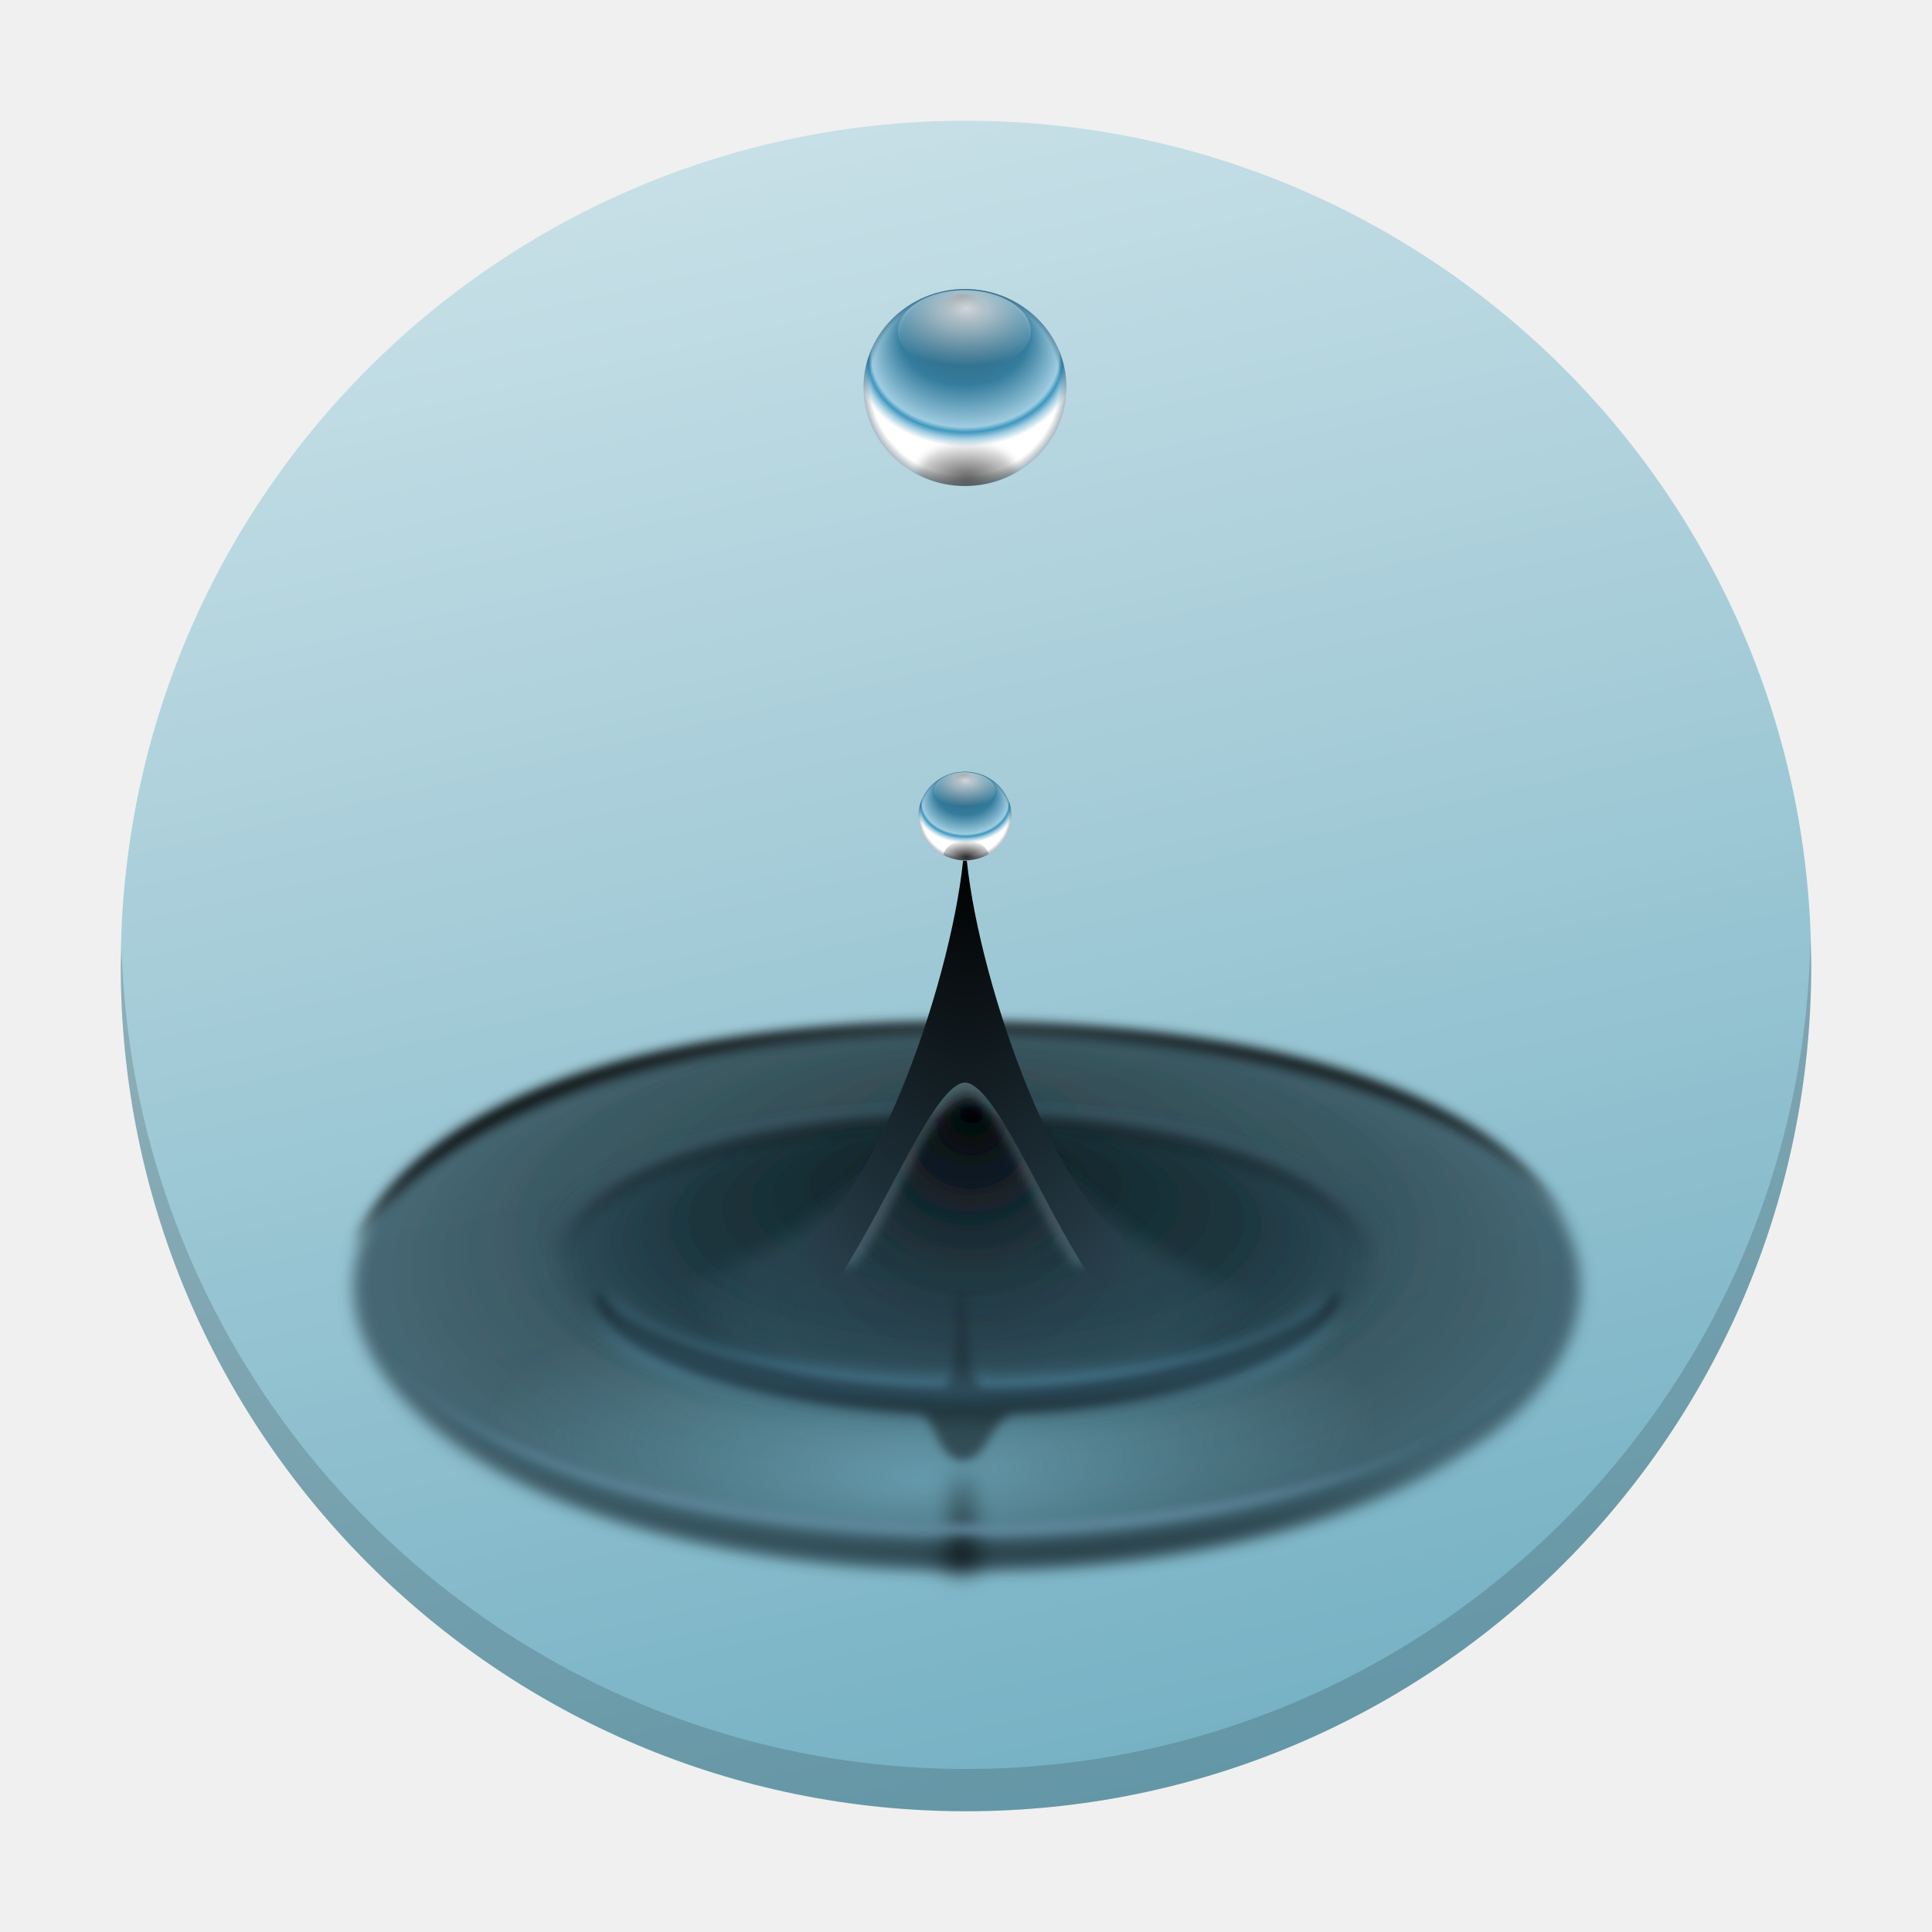
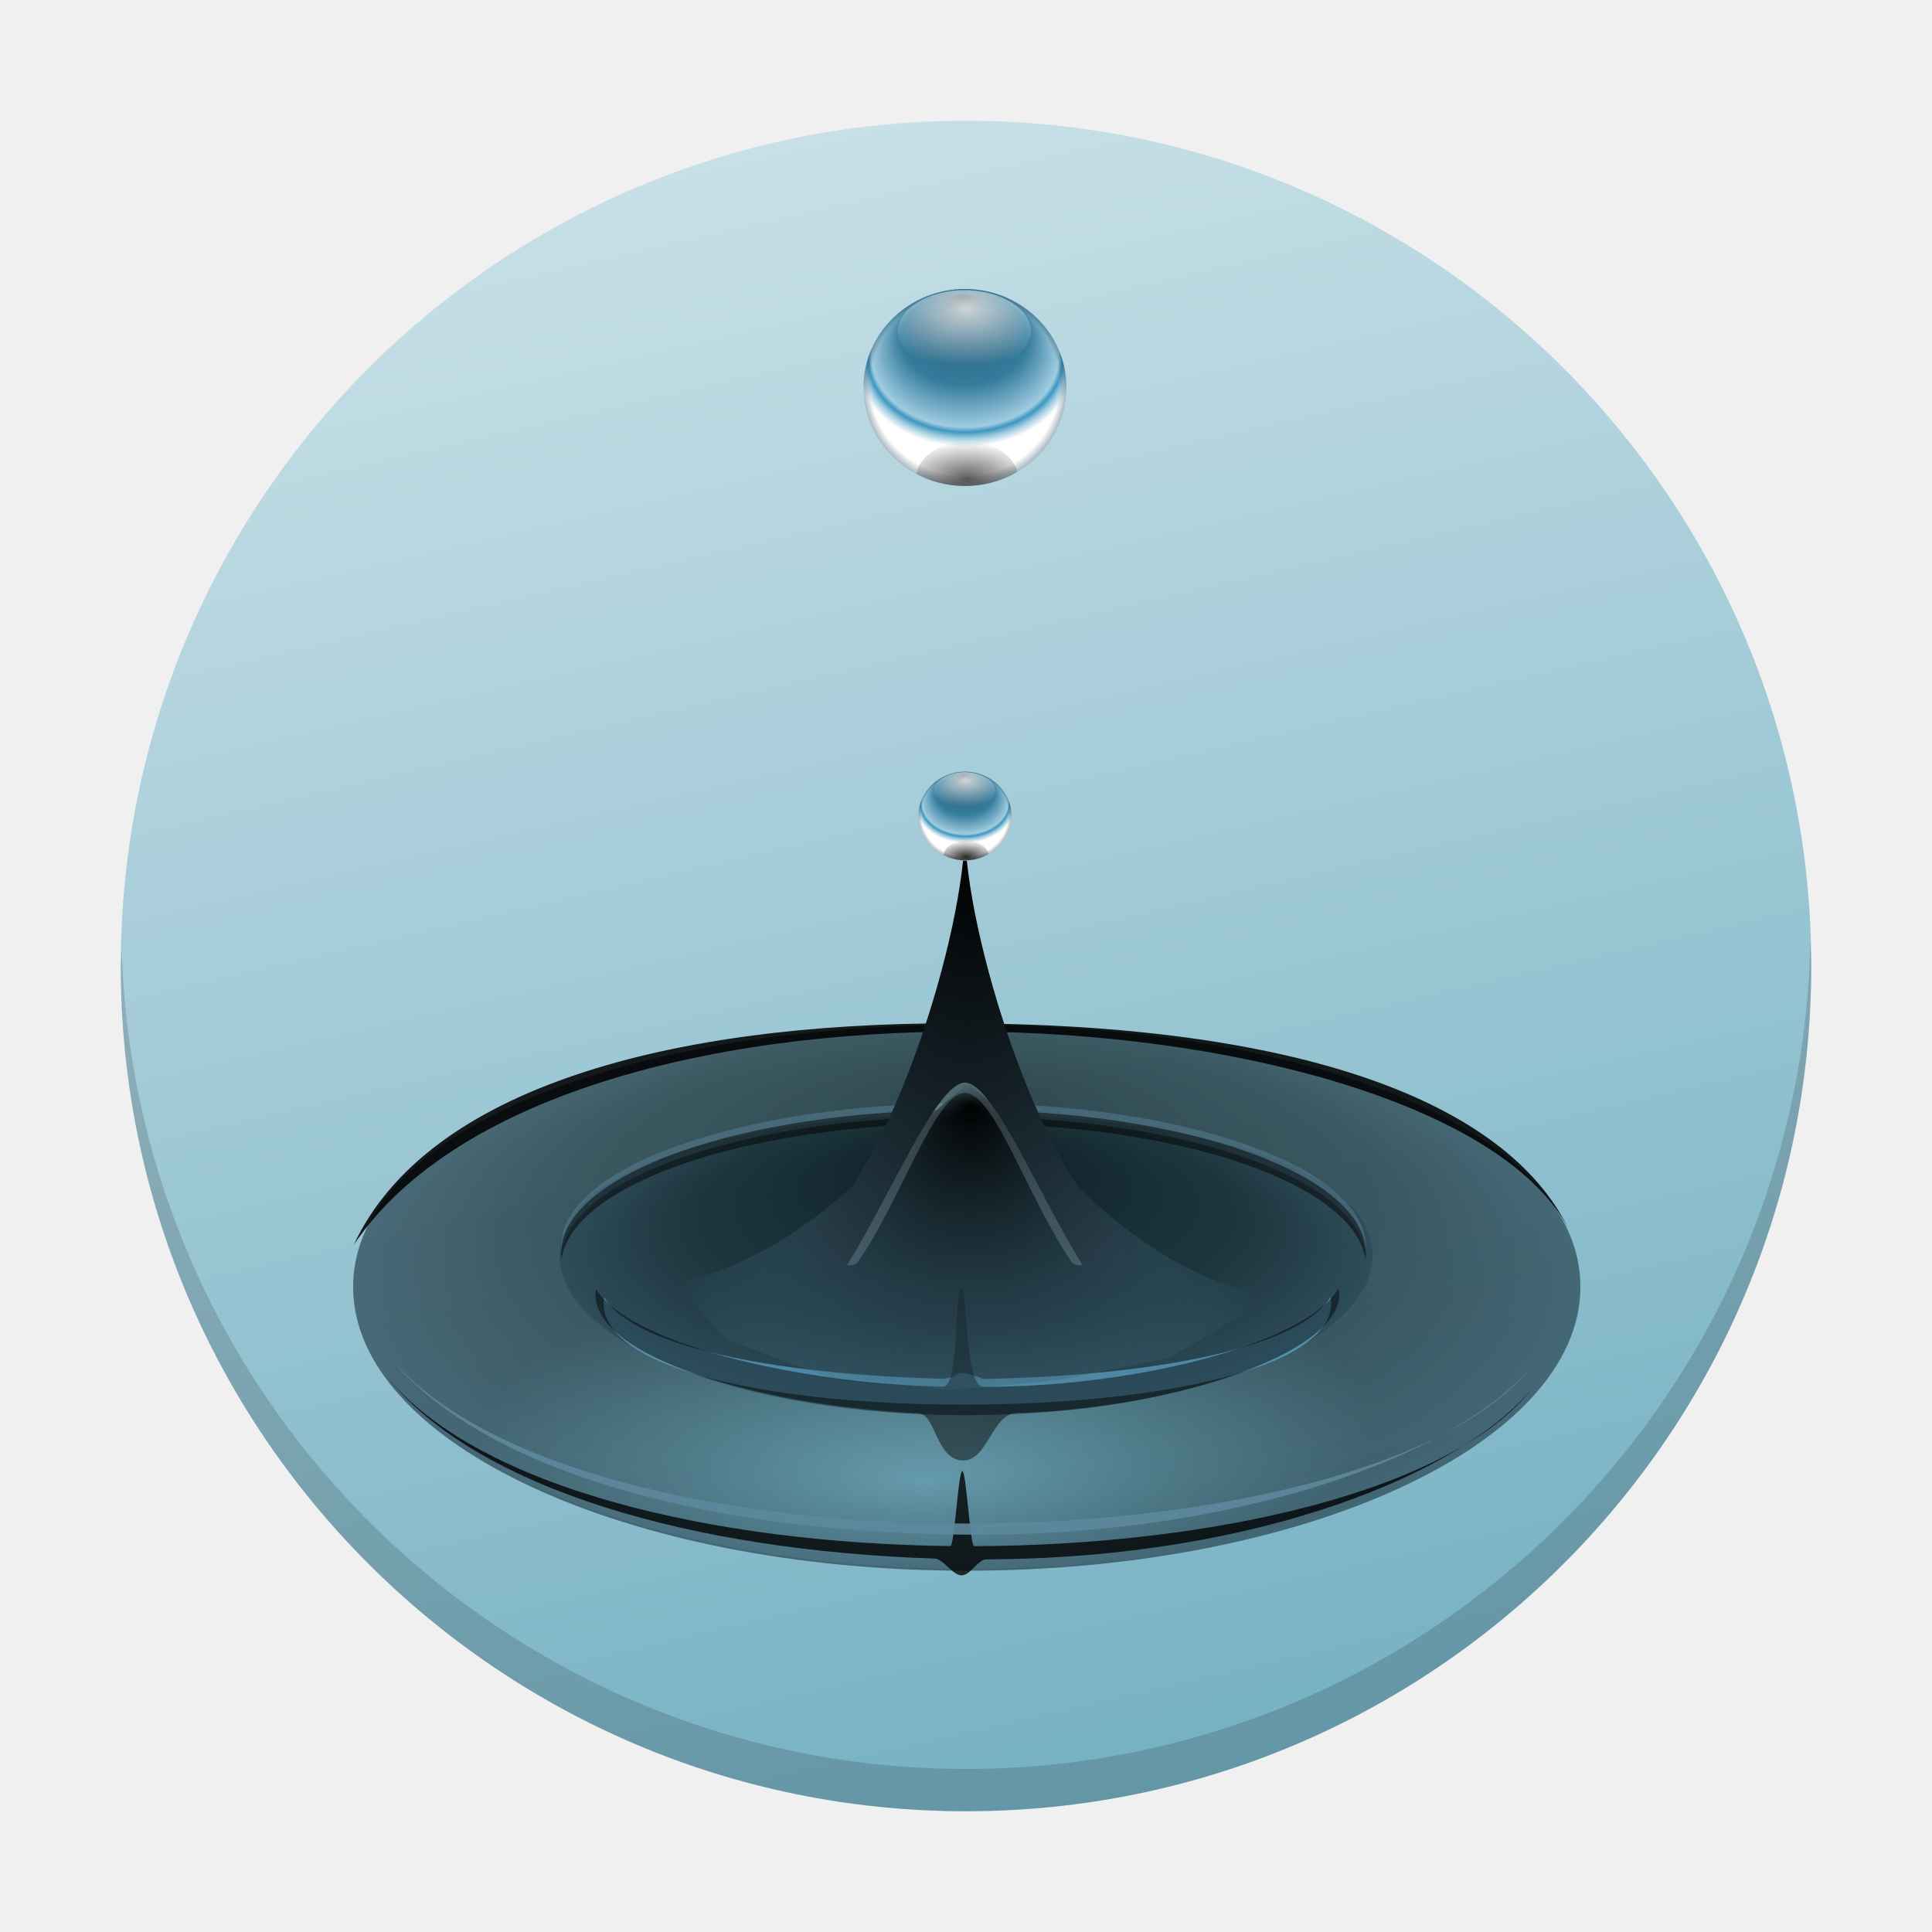
<svg xmlns="http://www.w3.org/2000/svg" xmlns:xlink="http://www.w3.org/1999/xlink" version="1.1" id="svg2" height="48" width="48">
  <defs id="defs4">
    <linearGradient id="linearGradient5686">
      <stop style="stop-color:#72afc2;stop-opacity:1;" offset="0" id="stop5682" />
      <stop style="stop-color:#c8e0e7;stop-opacity:1;" offset="1" id="stop5684" />
    </linearGradient>
    <linearGradient id="linearGradient4771">
      <stop style="stop-color:#000000;stop-opacity:1;" offset="0" id="stop4773" />
      <stop style="stop-color:#000000;stop-opacity:0;" offset="1" id="stop4775" />
    </linearGradient>
    <linearGradient id="linearGradient4761">
      <stop style="stop-color:#72afc2;stop-opacity:1;" offset="0" id="stop4763" />
      <stop style="stop-color:#72afc2;stop-opacity:0;" offset="1" id="stop4765" />
    </linearGradient>
    <linearGradient id="linearGradient4751">
      <stop id="stop4753" offset="0" style="stop-color:#0d2024;stop-opacity:1;" />
      <stop style="stop-color:#1d363e;stop-opacity:1;" offset="0.695" id="stop4755" />
      <stop id="stop4757" offset="1" style="stop-color:#2e4c59;stop-opacity:1;" />
    </linearGradient>
    <linearGradient id="linearGradient4573">
      <stop style="stop-color:#0d2024;stop-opacity:1;" offset="0" id="stop4575" />
      <stop id="stop4749" offset="0.68" style="stop-color:#1d363e;stop-opacity:1;" />
      <stop style="stop-color:#2e4c59;stop-opacity:1;" offset="1" id="stop4577" />
    </linearGradient>
    <linearGradient id="linearGradient4563">
      <stop style="stop-color:#000000;stop-opacity:1;" offset="0" id="stop4565" />
      <stop style="stop-color:#2f4a58;stop-opacity:1;" offset="1" id="stop4567" />
    </linearGradient>
    <linearGradient id="linearGradient4533">
      <stop style="stop-color:#000000;stop-opacity:1;" offset="0" id="stop4535" />
      <stop style="stop-color:#5b91ac;stop-opacity:0;" offset="1" id="stop4537" />
    </linearGradient>
    <linearGradient id="linearGradient4433">
      <stop style="stop-color:#ffffff;stop-opacity:1;" offset="0" id="stop4435" />
      <stop style="stop-color:#ffffff;stop-opacity:0;" offset="1" id="stop4437" />
    </linearGradient>
    <linearGradient id="linearGradient4411">
      <stop style="stop-color:#13191b;stop-opacity:0;" offset="0" id="stop4413" />
      <stop id="stop4419" offset="0.931" style="stop-color:#13191b;stop-opacity:0" />
      <stop style="stop-color:#00385c;stop-opacity:1;" offset="1" id="stop4415" />
    </linearGradient>
    <linearGradient id="linearGradient4401">
      <stop style="stop-color:#1c2e37;stop-opacity:1;" offset="0" id="stop4403" />
      <stop id="stop4423" offset="0.236" style="stop-color:#2d627b;stop-opacity:1;" />
      <stop style="stop-color:#357c9d;stop-opacity:1;" offset="0.593" id="stop4427" />
      <stop id="stop4429" offset="0.871" style="stop-color:#9fcce0;stop-opacity:1" />
      <stop id="stop4421" offset="0.905" style="stop-color:#3e97bf;stop-opacity:1" />
      <stop style="stop-color:#9ecbdf;stop-opacity:1;" offset="0.945" id="stop4425" />
      <stop style="stop-color:#ffffff;stop-opacity:1;" offset="1" id="stop4405" />
    </linearGradient>
    <linearGradient id="linearGradient4167">
      <stop id="stop4169" offset="0" style="stop-color:#5f5f5f;stop-opacity:1" />
      <stop style="stop-color:#7b7b7b;stop-opacity:1;" offset="0.002" id="stop4171" />
      <stop style="stop-color:#b8b8b8;stop-opacity:1;" offset="0.016" id="stop4173" />
      <stop id="stop4175" offset="0.069" style="stop-color:#7b7b7b;stop-opacity:1;" />
      <stop id="stop4177" offset="1" style="stop-color:#7b7b7b;stop-opacity:1;" />
    </linearGradient>
    <linearGradient id="linearGradient4434">
      <stop style="stop-color:#23343f;stop-opacity:1;" offset="0" id="stop4436" />
      <stop style="stop-color:#0d2024;stop-opacity:1;" offset="1" id="stop4438" />
    </linearGradient>
    <linearGradient id="linearGradient3863">
      <stop style="stop-color:#5f5f5f;stop-opacity:1" offset="0" id="stop3865" />
      <stop id="stop4068" offset="0.008" style="stop-color:#7b7b7b;stop-opacity:1;" />
      <stop id="stop4066" offset="0.016" style="stop-color:#bcbcbc;stop-opacity:1;" />
      <stop style="stop-color:#7b7b7b;stop-opacity:1;" offset="0.116" id="stop4070" />
      <stop style="stop-color:#7b7b7b;stop-opacity:1;" offset="1" id="stop3867" />
    </linearGradient>
    <clipPath clipPathUnits="userSpaceOnUse" id="clipPath4233">
      <path id="path4235" d="m 43.188,935.362 c -3.228,0 -6.158,0.959 -6.562,2.156 L 7.031,1025.206 c -0.015,0.043 -0.026,0.082 -0.031,0.125 -0.001,0.01 7.718e-4,0.021 0,0.031 v 0.063 l 0.031,13.531 c -0.404,1.327 2.763,2.406 7.094,2.406 h 226.75 c 4.33,0 7.492,-1.079 7.094,-2.406 L 248,1025.425 c 6.6e-4,-0.02 0.001,-0.042 0,-0.063 -0.004,-0.053 -0.013,-0.102 -0.031,-0.156 l -29.188,-87.687 c -0.399,-1.197 -3.334,-2.156 -6.562,-2.156 H 43.187 Z" style="fill:url(#linearGradient4237);fill-opacity:1" />
    </clipPath>
    <linearGradient xlink:href="#linearGradient3863" id="linearGradient4237" gradientUnits="userSpaceOnUse" spreadMethod="reflect" x1="7" y1="986.362" x2="135" y2="986.362" />
-     <filter id="filter6136" x="-0" y="-0" width="1" height="1.001">
+     <filter id="filter6136" x="-0.1" y="-0.011" width="1.2" height="1.021">
      <feGaussianBlur id="feGaussianBlur6138" stdDeviation="0.15" />
    </filter>
    <linearGradient id="linearGradient6140">
      <stop id="stop6142" offset="0" style="stop-color:#ffffff;stop-opacity:1;" />
      <stop id="stop6144" offset="1" style="stop-color:#ffffff;stop-opacity:0;" />
    </linearGradient>
    <clipPath clipPathUnits="userSpaceOnUse" id="clipPath4998">
      <path id="path5000" d="m 362.869,919.99 -26.457,78.126 c -0.199,0.567 1.276,1.281 3.09,1.244 h 208.389 c 2.009,0.041 3.388,-0.677 3.19,-1.244 l -24.426,-78.126 c -0.131,-0.368 -0.512,-0.631 -0.902,-0.622 H 364.766 c -0.885,0 -1.768,0.345 -1.896,0.622 z" style="fill:url(#radialGradient5002);fill-opacity:1;stroke:none" />
    </clipPath>
    <radialGradient xlink:href="#linearGradient4434" id="radialGradient5002" gradientUnits="userSpaceOnUse" gradientTransform="matrix(1.26004,-0.3446581,0.1434186,0.5243261,136.6,491.0491)" cx="132.473" cy="998.66" fx="132.473" fy="998.66" r="107.353" />
    <linearGradient xlink:href="#linearGradient6140" id="linearGradient4642" gradientUnits="userSpaceOnUse" x1="2227.072" y1="-1248.16" x2="2231.779" y2="-1248.969" />
    <clipPath clipPathUnits="userSpaceOnUse" id="clipPath4785">
      <circle style="opacity:0.354;fill:url(#radialGradient4790);fill-opacity:1;fill-rule:evenodd;stroke:none" id="path4788" transform="matrix(0.5508793,0,0,0.7444746,348.8366,72.65101)" cx="-397.875" cy="-33.375" r="8.125" />
    </clipPath>
    <radialGradient xlink:href="#linearGradient4411" id="radialGradient4790" gradientUnits="userSpaceOnUse" cx="-397.875" cy="-33.375" fx="-398.084" fy="-37.762" r="8.125" />
    <clipPath clipPathUnits="userSpaceOnUse" id="clipPath4785-5">
      <circle style="opacity:0.354;fill:url(#radialGradient4790);fill-opacity:1;fill-rule:evenodd;stroke:none" id="path4788-5" transform="matrix(0.5508793,0,0,0.7444746,348.8366,72.65101)" cx="-397.875" cy="-33.375" r="8.125" />
    </clipPath>
    <clipPath clipPathUnits="userSpaceOnUse" id="clipPath866">
      <circle style="opacity:0.354;fill:url(#radialGradient4790);fill-opacity:1;fill-rule:evenodd;stroke:none" id="circle864" transform="matrix(0.5508793,0,0,0.7444746,348.8366,72.65101)" cx="-397.875" cy="-33.375" r="8.125" />
    </clipPath>
    <linearGradient gradientUnits="userSpaceOnUse" y2="525.911" x2="395.707" y1="546.927" x1="400.556" id="linearGradient4288-9" xlink:href="#linearGradient5686" gradientTransform="matrix(1.940556,0,0,1.941822,-359.2523,-518.3822)" />
    <linearGradient id="linearGradient4197">
      <stop style="stop-color:#c6cdd1;stop-opacity:1" offset="0" id="stop2" />
      <stop style="stop-color:#e0e5e7;stop-opacity:1" offset="1" id="stop4" />
    </linearGradient>
    <linearGradient xlink:href="#linearGradient4771" id="linearGradient4190" x1="23.547" y1="16.764" x2="37.308" y2="30.525" gradientUnits="userSpaceOnUse" />
    <linearGradient xlink:href="#linearGradient4167-3" id="linearGradient4173" x1="414.727" y1="539.763" x2="399.489" y2="508.239" gradientUnits="userSpaceOnUse" />
    <linearGradient id="linearGradient4167-3">
      <stop style="stop-color:#d01c2d;stop-opacity:1" offset="0" id="stop12" />
      <stop style="stop-color:#e05e4c;stop-opacity:1" offset="1" id="stop14" />
    </linearGradient>
    <radialGradient xlink:href="#linearGradient4751" id="radialGradient4709-3-1" gradientUnits="userSpaceOnUse" gradientTransform="matrix(1,0,0,0.5,0,76.91154)" cx="129.754" cy="153.823" fx="129.754" fy="133.434" r="28.991" />
-     <filter id="filter4737-3-0" x="-0.014" y="-0.03" width="1.029" height="1.06">
-       <feGaussianBlur stdDeviation="0.35" id="feGaussianBlur4739-5-6" />
-     </filter>
    <radialGradient xlink:href="#linearGradient4761" id="radialGradient4767-6-8" cx="127.389" cy="179.203" fx="127.041" fy="190.191" r="31.15" gradientTransform="matrix(0.6807678,-0.01091386,0.00384216,0.2557717,40.5919,116.5725)" gradientUnits="userSpaceOnUse" />
-     <filter id="filter4725-1-6" x="-0.011" y="-0.063" width="1.023" height="1.126">
-       <feGaussianBlur stdDeviation="0.244" id="feGaussianBlur4727-2-6" />
-     </filter>
-     <filter id="filter4626-7-4" x="-0.027" width="1.054" y="-0.13" height="1.26">
-       <feGaussianBlur stdDeviation="0.613" id="feGaussianBlur4628-0-9" />
-     </filter>
-     <filter id="filter4640-9-5" x="-0.012" y="-0.061" width="1.023" height="1.122">
-       <feGaussianBlur stdDeviation="0.263" id="feGaussianBlur4642-3-0" />
-     </filter>
    <radialGradient xlink:href="#linearGradient4573" id="radialGradient4711-6-4" gradientUnits="userSpaceOnUse" gradientTransform="matrix(1,0,0,0.5,0,76.91154)" cx="129.754" cy="153.823" fx="129.754" fy="133.434" r="28.991" />
-     <filter id="filter4593-6-7" x="-0.038" y="-0.082" width="1.077" height="1.163">
-       <feGaussianBlur stdDeviation="0.926" id="feGaussianBlur4595-1-2" />
-     </filter>
-     <filter id="filter4679-8-7" x="-0.021" y="-0.086" width="1.041" height="1.172">
-       <feGaussianBlur stdDeviation="0.495" id="feGaussianBlur4681-7-2" />
-     </filter>
-     <filter id="filter4689-9-2" x="-0.036" width="1.073" y="-0.207" height="1.413">
-       <feGaussianBlur stdDeviation="0.818" id="feGaussianBlur4691-2-6" />
-     </filter>
-     <filter id="filter4693-0-1" x="-0.018" y="-0.064" width="1.036" height="1.129">
-       <feGaussianBlur stdDeviation="0.409" id="feGaussianBlur4695-2-0" />
-     </filter>
-     <filter id="filter4541-3-6" x="-0.028" width="1.056" y="-0.118" height="1.236">
-       <feGaussianBlur stdDeviation="0.678" id="feGaussianBlur4543-7-1" />
-     </filter>
    <radialGradient xlink:href="#linearGradient4533" id="radialGradient4707-5-5" gradientUnits="userSpaceOnUse" gradientTransform="matrix(1,2.5362044e-7,-2.5187962e-7,0.9931361,3.9842886e-5,-1.240529)" cx="128.605" cy="158.182" fx="128.959" fy="137.422" r="25.755" />
-     <filter id="filter4525-2-9" x="-0.043" y="-0.071" width="1.087" height="1.141">
-       <feGaussianBlur stdDeviation="0.972" id="feGaussianBlur4527-8-0" />
-     </filter>
-     <filter id="filter4555-9-9" x="-0.035" y="-0.044" width="1.07" height="1.088">
-       <feGaussianBlur stdDeviation="0.554" id="feGaussianBlur4557-7-1" />
-     </filter>
    <radialGradient xlink:href="#linearGradient4563" id="radialGradient4705-3-7" gradientUnits="userSpaceOnUse" gradientTransform="matrix(0.3275705,0,0,0.4892902,-18.05838,367.5345)" cx="128.312" cy="929.453" fx="128.666" fy="919.897" r="19.882" />
    <radialGradient xlink:href="#linearGradient4401" id="radialGradient4703-2-1" gradientUnits="userSpaceOnUse" gradientTransform="matrix(0.3278411,-1.8245435e-8,1.455403e-8,0.2461876,154.4165,814.1129)" cx="-397.835" cy="-35.165" fx="-398.033" fy="-42.268" r="8.125" />
    <radialGradient xlink:href="#linearGradient4411" id="radialGradient4701-4-6" gradientUnits="userSpaceOnUse" cx="-397.875" cy="-33.375" fx="-398.084" fy="-37.762" r="8.125" gradientTransform="matrix(0.3103949,0,0,0.3011628,147.472,816.0419)" />
    <radialGradient xlink:href="#linearGradient4433" id="radialGradient4666-6-9" gradientUnits="userSpaceOnUse" gradientTransform="matrix(0.7411153,0,0,0.4444113,-70.80994,773.1725)" cx="127.94" cy="69.43" fx="127.94" fy="69.43" r="3.218" />
    <radialGradient xlink:href="#linearGradient4401" id="radialGradient4699-6-1" gradientUnits="userSpaceOnUse" gradientTransform="matrix(0.1505857,0,0,0.1114238,83.88938,820.317)" cx="-397.835" cy="-35.165" fx="-398.033" fy="-42.268" r="8.125" />
    <radialGradient xlink:href="#linearGradient4411" id="radialGradient4697-3-2" gradientUnits="userSpaceOnUse" cx="-397.875" cy="-33.375" fx="-398.084" fy="-37.762" r="8.125" gradientTransform="matrix(0.1425722,0,0,0.1363054,80.69961,821.19)" />
    <radialGradient xlink:href="#linearGradient4433" id="radialGradient4661-2-9" gradientUnits="userSpaceOnUse" gradientTransform="matrix(0.3404131,0,0,0.2011393,-19.56286,801.7874)" cx="127.94" cy="69.43" fx="127.94" fy="69.43" r="3.218" />
    <radialGradient xlink:href="#linearGradient4771" id="radialGradient4777-0-3" cx="129.75" cy="53.375" fx="129.75" fy="53.375" r="2.25" gradientUnits="userSpaceOnUse" gradientTransform="matrix(1.409653,0,0,1,-53.15246,0)" />
    <clipPath clipPathUnits="userSpaceOnUse" id="clipPath4785-5-8">
      <circle style="opacity:0.354;fill:url(#radialGradient4790);fill-opacity:1;fill-rule:evenodd;stroke:none" id="path4788-5-8" transform="matrix(0.5508793,0,0,0.7444746,348.8366,72.65101)" cx="-397.875" cy="-33.375" r="8.125" />
    </clipPath>
-     <filter id="filter4804-4-5" x="-0.105" width="1.21" y="-0.105" height="1.21">
-       <feGaussianBlur stdDeviation="0.197" id="feGaussianBlur4806-7-0" />
-     </filter>
    <radialGradient xlink:href="#linearGradient4771" id="radialGradient4794-6-9" gradientUnits="userSpaceOnUse" gradientTransform="matrix(1.409653,0,0,1,-53.15246,0)" cx="129.75" cy="53.375" fx="129.75" fy="53.375" r="2.25" />
    <clipPath clipPathUnits="userSpaceOnUse" id="clipPath2020">
      <circle style="opacity:0.354;fill:url(#radialGradient4790);fill-opacity:1;fill-rule:evenodd;stroke:none" id="circle2018" transform="matrix(0.5508793,0,0,0.7444746,348.8366,72.65101)" cx="-397.875" cy="-33.375" r="8.125" />
    </clipPath>
  </defs>
  <g transform="translate(0,-796.3622)" id="layer1">
    <g id="g3232" transform="translate(1357.126,123.9604)" />
    <g id="g4591" transform="translate(1357.126,123.9604)" />
    <g transform="translate(1005.67,43.57576)" id="g5869" />
    <g transform="translate(1005.67,43.57576)" id="g5871" />
    <g id="g5368" transform="translate(1604.2,185.2709)" />
    <g id="g7458" transform="matrix(0.04831663,0,0,0.04831663,887.9966,512.2972)" style="opacity:0.362;fill:#ffffff;fill-opacity:1">
      <g transform="matrix(0.7849785,0,0,0.7849785,416.2725,35.26692)" id="g7460" style="fill:#ffffff;fill-opacity:1" />
    </g>
    <g transform="matrix(0.04831663,0,0,0.04831663,887.9966,517.3234)" id="g7486" style="opacity:0.362;fill:#ffffff;fill-opacity:1">
      <g id="g7488" transform="matrix(0.7849785,0,0,0.7849785,416.2725,35.26692)" style="fill:#ffffff;fill-opacity:1" />
    </g>
    <g id="g7518" transform="matrix(0.04831663,0,0,0.04831663,887.9966,522.3497)" style="opacity:0.362;fill:#ffffff;fill-opacity:1">
      <g transform="matrix(0.7849785,0,0,0.7849785,416.2725,35.26692)" id="g7520" style="fill:#ffffff;fill-opacity:1" />
    </g>
    <g id="g9542" transform="translate(-801.4883,617.0275)" />
    <g id="g5369" transform="matrix(0.95275,-0.191568,0.191568,0.95275,-954.0097,701.0298)" />
    <g id="g7051" transform="matrix(0.95275,-0.191568,0.191568,0.95275,-954.0097,701.0298)" />
    <path transform="translate(0.9961875,-0.6331449)" d="m 2227.512,-1257.619 c -0.131,0.026 -0.447,0.174 -0.475,0.223 1.046,15.272 1.201,23.261 1.096,27.426 -0.052,2.083 -0.171,3.21 -0.273,3.809 -0.021,0.124 -0.034,0.146 -0.053,0.229 -0.27,-0.862 -0.482,-2.289 -0.623,-4.121 -0.166,-2.153 -0.25,-4.823 -0.289,-7.678 -0.077,-5.709 0.029,-12.157 0.037,-16.705 a 0.151,0.151 0 0 0 -0.254,-0.109 c -0.065,0.061 -0.094,0.132 -0.125,0.221 -0.031,0.089 -0.058,0.196 -0.082,0.324 -0.049,0.257 -0.089,0.599 -0.123,1.016 -0.068,0.834 -0.111,1.97 -0.131,3.316 -0.04,2.692 0.01,6.219 0.123,9.797 0.114,3.578 0.291,7.208 0.51,10.104 0.109,1.448 0.229,2.712 0.355,3.697 0.127,0.985 0.252,1.678 0.406,2.037 l 0.031,-0.166 c 0,0 0.169,0.245 0.193,0.236 0.024,-0.01 0.059,-0.019 0.1,-0.035 0.082,-0.032 0.19,-0.079 0.303,-0.137 0.113,-0.057 0.23,-0.124 0.328,-0.207 0.098,-0.082 0.187,-0.182 0.207,-0.322 0.779,-5.414 1.158,-13.558 1.012,-20.385 -0.073,-3.413 -0.277,-6.496 -0.629,-8.748 -0.176,-1.126 -0.389,-2.044 -0.646,-2.699 -0.129,-0.328 -0.269,-0.59 -0.43,-0.783 -0.16,-0.193 -0.351,-0.32 -0.566,-0.338 z" id="path4314" style="fill:url(#linearGradient4642);fill-opacity:1;fill-rule:evenodd;stroke:none;filter:url(#filter6136)" />
    <g id="g4178" transform="translate(1093.187,567.0996)" clip-path="none">
      <g id="g4180" transform="translate(35,12)" />
    </g>
    <g id="g5366" transform="matrix(0.8595656,0,0,0.8595656,20.60722,114.2891)" />
    <g transform="matrix(1.049999,0,0,1.049999,-404.9995,270.3747)" id="g30">
      <circle cy="523.798" cx="408.571" style="opacity:1;fill:url(#linearGradient4288-9);fill-opacity:1.0;stroke:none;stroke-width:1.94;stroke-miterlimit:4;stroke-dasharray:none;stroke-dashoffset:0;stroke-opacity:1" r="20" id="circle22" />
      <path style="opacity:0.15;fill:#000000;fill-opacity:1;stroke:none;stroke-width:1.94;stroke-miterlimit:4;stroke-dasharray:none;stroke-dashoffset:0;stroke-opacity:1" d="M 43.979,23.418 A 20,20 0 0 1 24,43 20,20 0 0 1 4.021,23.582 20,20 0 0 0 4,24 20,20 0 0 0 24,44 20,20 0 0 0 44,24 20,20 0 0 0 43.979,23.418 Z" transform="translate(384.5714,499.798)" id="path28" />
    </g>
-     <path transform="matrix(0.5258842,0,0,0.4866762,-44.2166,753.469)" style="opacity:0.751;fill:url(#radialGradient4709-3-1);fill-opacity:1;fill-rule:evenodd;stroke:none;filter:url(#filter4737-3-0)" d="m 158.745,153.823 c 0,8.006 -12.98,14.496 -28.991,14.496 -16.012,0 -28.991,-6.49 -28.991,-14.496 0,-8.006 12.98,-13.374 28.991,-13.374 16.012,0 28.991,5.368 28.991,13.374 z" id="path4608-5-6" />
-     <path id="path4759-6-3" d="m 158.745,153.823 c 0,8.006 -12.98,14.496 -28.991,14.496 -16.012,0 -28.991,-6.49 -28.991,-14.496 0,-8.006 12.98,-13.374 28.991,-13.374 16.012,0 28.991,5.368 28.991,13.374 z" style="opacity:0.751;fill:url(#radialGradient4767-6-8);fill-opacity:1;fill-rule:evenodd;stroke:none;filter:url(#filter4737-3-0)" transform="matrix(0.5239158,0,0,0.4848543,-43.96119,753.7249)" />
-     <path transform="matrix(0.5852673,0,0,-0.5892076,-51.12356,1388.966)" style="fill:#000000;fill-opacity:0.875;fill-rule:evenodd;stroke:none;filter:url(#filter4725-1-6)" d="m 102.372,953.281 c 3.141,6.662 13.531,9.334 25.441,9.334 14.739,0 23.488,-3.328 26.117,-8.656 -5.268,9.949 -42.674,12.396 -51.558,-0.678 z" id="path4616-9-8" />
-     <path id="path4610-3-5" d="m 100.832,953.281 c 4.328,6.474 14.646,9.93 26.071,10.369 0.407,0.016 0.863,0.947 1.272,0.955 0.428,0.009 0.788,-0.91 1.187,-0.91 13.063,-0.052 22.689,-4.978 25.961,-9.736 -3.766,5.792 -15.007,8.943 -26.544,8.988 -0.187,7.4e-4 -0.375,-4.268 -0.562,-4.269 -0.187,-9e-4 -0.375,4.266 -0.562,4.263 -11.18,-0.152 -22.418,-3.231 -26.822,-9.66 z" style="opacity:0.895;fill:#000000;fill-opacity:0.875;fill-rule:evenodd;stroke:none;filter:url(#filter4626-7-4)" transform="matrix(0.5228828,0,0,0.4378235,-43.13452,413.1753)" />
-     <path transform="matrix(0.5228828,0,0,0.4378235,-43.13452,412.6128)" style="opacity:0.895;fill:#5e889d;fill-opacity:1;fill-rule:evenodd;stroke:none;filter:url(#filter4640-9-5)" d="m 100.832,953.281 c 4.482,6.704 15.075,10.058 26.982,10.289 13.69,0.266 24.134,-4.705 27.508,-9.611 -7.535,11.59 -45.393,12.605 -54.49,-0.678 z" id="path4634-7-6" />
-     <path transform="matrix(0.3483346,0,0,0.2741872,-21.19762,785.3713)" style="fill:url(#radialGradient4711-6-4);fill-opacity:1;fill-rule:evenodd;stroke:none;filter:url(#filter4593-6-7)" d="m 158.745,153.823 c 0,8.006 -12.98,14.496 -28.991,14.496 -16.012,0 -28.991,-6.49 -28.991,-14.496 0,-8.006 12.98,-12.75 28.991,-12.75 16.012,0 28.991,4.744 28.991,12.75 z" id="path4571-4-1" />
-     <path transform="matrix(0.3455329,0,0,0.269208,-20.36216,572.2351)" id="path4673-5-1" d="m 128.222,934.358 c -15.987,0 -28.957,5.937 -28.957,13.25 0,0.188 0.021,0.351 0.038,0.538 0.775,-6.996 13.432,-12.558 28.919,-12.558 15.487,0 28.105,5.562 28.881,12.558 0.017,-0.186 0.038,-0.349 0.038,-0.538 0,-7.313 -12.932,-13.25 -28.919,-13.25 z" style="opacity:0.503;fill:#598195;fill-opacity:1;fill-rule:evenodd;stroke:none;filter:url(#filter4679-8-7)" />
-     <path id="path4683-2-5" d="m 155.342,953.171 c -2.484,4.792 -14.121,6.991 -25.667,7.228 -2.339,-1.059 -1.449,-0.229 -2.993,-0.015 -11.251,-0.344 -22.562,-2.475 -25.035,-7.167 -0.015,0.154 -0.047,0.313 -0.047,0.469 0,6.004 12.902,8.983 26.595,8.983 13.693,0 27.194,-2.979 27.194,-8.983 0,-0.171 -0.029,-0.346 -0.047,-0.516 z" style="opacity:0.503;fill:#74cbf8;fill-opacity:1;fill-rule:evenodd;stroke:none;filter:url(#filter4689-9-2)" transform="matrix(0.33604,0,0,0.2813756,-19.14516,560.3884)" />
-     <path style="opacity:0.503;fill:#000000;fill-opacity:0.919;fill-rule:evenodd;stroke:none;filter:url(#filter4693-0-1)" d="m 155.941,952.439 c -2.484,4.792 -14.719,8.66 -26.266,8.66 -1.385,0 -1.189,-8.745 -1.593,-8.745 -0.601,0 -0.12,8.769 -1.4,8.73 -11.251,-0.344 -23.161,-3.907 -25.634,-8.598 -0.015,0.154 -0.047,0.313 -0.047,0.469 0,5.424 11.653,9.726 23.876,10.472 1.309,0.08 1.283,4.169 3.318,4.169 1.828,0 2.123,-4.132 3.935,-4.188 11.436,-0.35 23.859,-5.251 23.859,-10.454 0,-0.171 -0.029,-0.346 -0.047,-0.516 z" id="path4481-5-9" transform="matrix(0.33604,0,0,0.2813756,-19.14516,560.3884)" />
-     <path style="opacity:0.503;fill:#000000;fill-opacity:1;fill-rule:evenodd;stroke:none;filter:url(#filter4541-3-6)" d="m 128.222,934.358 c -15.987,0 -28.957,5.937 -28.957,13.25 0,0.188 0.021,0.351 0.038,0.538 0.775,-6.996 13.432,-12.558 28.919,-12.558 15.487,0 28.105,5.562 28.881,12.558 0.017,-0.186 0.038,-0.349 0.038,-0.538 0,-7.313 -12.932,-13.25 -28.919,-13.25 z" id="path4486-4-8" transform="matrix(0.3455329,0,0,0.269208,-20.36216,572.4039)" />
-     <path style="fill:url(#radialGradient4707-5-5);fill-opacity:1;stroke:none;filter:url(#filter4525-2-9)" d="m 128.693,132.963 c -8.295,7.747 -14.282,18.249 -26.298,21.552 l 4.378,6.026 9.192,4.066 10.96,1.414 9.899,-1.061 10.076,-2.475 9.244,-6.457 c -13.206,-3.168 -18.901,-14.708 -27.452,-23.065 z" id="path4493-7-4" transform="matrix(0.2753477,0,0,0.2305561,-11.37059,792.621)" />
-     <path id="path4553-4-8" d="m 128.312,920.293 c 0,9.923 -7.597,20.929 -18.108,26.807 -0.774,0.433 -1.501,1.141 -0.547,2.158 1.038,1.107 3.81,1.511 4.464,0.8 6.069,-6.594 10.214,-16.466 14.192,-16.55 3.978,0.085 8.081,9.956 14.15,16.55 0.654,0.711 3.468,0.307 4.506,-0.8 0.954,-1.017 0.227,-1.625 -0.547,-2.058 -10.511,-5.878 -18.108,-16.984 -18.108,-26.907 z" style="opacity:0.232;fill:#b0c9d6;fill-opacity:1;stroke:none;filter:url(#filter4555-9-9)" transform="matrix(0.1870174,0,0,0.253475,-0.02367172,586.8955)" />
+     <path transform="matrix(0.5258842,0,0,0.4866762,-44.2166,753.469)" style="opacity:0.751;fill:url(#radialGradient4709-3-1);fill-opacity:1;fill-rule:evenodd;stroke:none" d="m 158.745,153.823 c 0,8.006 -12.98,14.496 -28.991,14.496 -16.012,0 -28.991,-6.49 -28.991,-14.496 0,-8.006 12.98,-13.374 28.991,-13.374 16.012,0 28.991,5.368 28.991,13.374 z" id="path4608-5-6" />
+     <path id="path4759-6-3" d="m 158.745,153.823 c 0,8.006 -12.98,14.496 -28.991,14.496 -16.012,0 -28.991,-6.49 -28.991,-14.496 0,-8.006 12.98,-13.374 28.991,-13.374 16.012,0 28.991,5.368 28.991,13.374 z" style="opacity:0.751;fill:url(#radialGradient4767-6-8);fill-opacity:1;fill-rule:evenodd;stroke:none" transform="matrix(0.5239158,0,0,0.4848543,-43.96119,753.7249)" />
+     <path transform="matrix(0.5852673,0,0,-0.5892076,-51.12356,1388.966)" style="fill:#000000;fill-opacity:0.875;fill-rule:evenodd;stroke:none" d="m 102.372,953.281 c 3.141,6.662 13.531,9.334 25.441,9.334 14.739,0 23.488,-3.328 26.117,-8.656 -5.268,9.949 -42.674,12.396 -51.558,-0.678 z" id="path4616-9-8" />
+     <path id="path4610-3-5" d="m 100.832,953.281 c 4.328,6.474 14.646,9.93 26.071,10.369 0.407,0.016 0.863,0.947 1.272,0.955 0.428,0.009 0.788,-0.91 1.187,-0.91 13.063,-0.052 22.689,-4.978 25.961,-9.736 -3.766,5.792 -15.007,8.943 -26.544,8.988 -0.187,7.4e-4 -0.375,-4.268 -0.562,-4.269 -0.187,-9e-4 -0.375,4.266 -0.562,4.263 -11.18,-0.152 -22.418,-3.231 -26.822,-9.66 z" style="opacity:0.895;fill:#000000;fill-opacity:0.875;fill-rule:evenodd;stroke:none" transform="matrix(0.5228828,0,0,0.4378235,-43.13452,413.1753)" />
+     <path transform="matrix(0.5228828,0,0,0.4378235,-43.13452,412.6128)" style="opacity:0.895;fill:#5e889d;fill-opacity:1;fill-rule:evenodd;stroke:none" d="m 100.832,953.281 c 4.482,6.704 15.075,10.058 26.982,10.289 13.69,0.266 24.134,-4.705 27.508,-9.611 -7.535,11.59 -45.393,12.605 -54.49,-0.678 z" id="path4634-7-6" />
+     <path transform="matrix(0.3483346,0,0,0.2741872,-21.19762,785.3713)" style="fill:url(#radialGradient4711-6-4);fill-opacity:1;fill-rule:evenodd;stroke:none" d="m 158.745,153.823 c 0,8.006 -12.98,14.496 -28.991,14.496 -16.012,0 -28.991,-6.49 -28.991,-14.496 0,-8.006 12.98,-12.75 28.991,-12.75 16.012,0 28.991,4.744 28.991,12.75 z" id="path4571-4-1" />
+     <path transform="matrix(0.3455329,0,0,0.269208,-20.36216,572.2351)" id="path4673-5-1" d="m 128.222,934.358 c -15.987,0 -28.957,5.937 -28.957,13.25 0,0.188 0.021,0.351 0.038,0.538 0.775,-6.996 13.432,-12.558 28.919,-12.558 15.487,0 28.105,5.562 28.881,12.558 0.017,-0.186 0.038,-0.349 0.038,-0.538 0,-7.313 -12.932,-13.25 -28.919,-13.25 z" style="opacity:0.503;fill:#598195;fill-opacity:1;fill-rule:evenodd;stroke:none" />
+     <path id="path4683-2-5" d="m 155.342,953.171 c -2.484,4.792 -14.121,6.991 -25.667,7.228 -2.339,-1.059 -1.449,-0.229 -2.993,-0.015 -11.251,-0.344 -22.562,-2.475 -25.035,-7.167 -0.015,0.154 -0.047,0.313 -0.047,0.469 0,6.004 12.902,8.983 26.595,8.983 13.693,0 27.194,-2.979 27.194,-8.983 0,-0.171 -0.029,-0.346 -0.047,-0.516 z" style="opacity:0.503;fill:#74cbf8;fill-opacity:1;fill-rule:evenodd;stroke:none" transform="matrix(0.33604,0,0,0.2813756,-19.14516,560.3884)" />
+     <path style="opacity:0.503;fill:#000000;fill-opacity:0.919;fill-rule:evenodd;stroke:none" d="m 155.941,952.439 c -2.484,4.792 -14.719,8.66 -26.266,8.66 -1.385,0 -1.189,-8.745 -1.593,-8.745 -0.601,0 -0.12,8.769 -1.4,8.73 -11.251,-0.344 -23.161,-3.907 -25.634,-8.598 -0.015,0.154 -0.047,0.313 -0.047,0.469 0,5.424 11.653,9.726 23.876,10.472 1.309,0.08 1.283,4.169 3.318,4.169 1.828,0 2.123,-4.132 3.935,-4.188 11.436,-0.35 23.859,-5.251 23.859,-10.454 0,-0.171 -0.029,-0.346 -0.047,-0.516 z" id="path4481-5-9" transform="matrix(0.33604,0,0,0.2813756,-19.14516,560.3884)" />
+     <path style="opacity:0.503;fill:#000000;fill-opacity:1;fill-rule:evenodd;stroke:none" d="m 128.222,934.358 c -15.987,0 -28.957,5.937 -28.957,13.25 0,0.188 0.021,0.351 0.038,0.538 0.775,-6.996 13.432,-12.558 28.919,-12.558 15.487,0 28.105,5.562 28.881,12.558 0.017,-0.186 0.038,-0.349 0.038,-0.538 0,-7.313 -12.932,-13.25 -28.919,-13.25 z" id="path4486-4-8" transform="matrix(0.3455329,0,0,0.269208,-20.36216,572.4039)" />
+     <path style="fill:url(#radialGradient4707-5-5);fill-opacity:1;stroke:none" d="m 128.693,132.963 c -8.295,7.747 -14.282,18.249 -26.298,21.552 l 4.378,6.026 9.192,4.066 10.96,1.414 9.899,-1.061 10.076,-2.475 9.244,-6.457 c -13.206,-3.168 -18.901,-14.708 -27.452,-23.065 z" id="path4493-7-4" transform="matrix(0.2753477,0,0,0.2305561,-11.37059,792.621)" />
+     <path id="path4553-4-8" d="m 128.312,920.293 c 0,9.923 -7.597,20.929 -18.108,26.807 -0.774,0.433 -1.501,1.141 -0.547,2.158 1.038,1.107 3.81,1.511 4.464,0.8 6.069,-6.594 10.214,-16.466 14.192,-16.55 3.978,0.085 8.081,9.956 14.15,16.55 0.654,0.711 3.468,0.307 4.506,-0.8 0.954,-1.017 0.227,-1.625 -0.547,-2.058 -10.511,-5.878 -18.108,-16.984 -18.108,-26.907 z" style="opacity:0.232;fill:#b0c9d6;fill-opacity:1;stroke:none" transform="matrix(0.1870174,0,0,0.253475,-0.02367172,586.8955)" />
    <path style="fill:url(#radialGradient4705-3-7);fill-opacity:1;stroke:none;stroke-width:0.201" d="m 23.973,816.954 c 0,2.584 -1.843,8.508 -3.808,10.038 -0.145,0.113 -0.281,0.558 -0.102,0.822 0.194,0.288 0.713,0.393 0.835,0.208 1.135,-1.717 2.332,-4.742 3.076,-4.764 0.744,0.022 1.933,3.047 3.068,4.764 0.122,0.185 0.649,0.08 0.843,-0.208 0.178,-0.265 0.043,-0.71 -0.102,-0.822 -1.966,-1.53 -3.808,-7.455 -3.808,-10.038 z" id="path4476-4-1" />
    <ellipse style="fill:url(#radialGradient4703-2-1);fill-opacity:1;fill-rule:evenodd;stroke:none;stroke-width:0.306" id="path4391-3-0" cx="23.974" cy="805.99" rx="2.522" ry="2.447" />
    <ellipse id="path4409-0-3" style="opacity:0.354;fill:url(#radialGradient4701-4-6);fill-opacity:1;fill-rule:evenodd;stroke:none;stroke-width:0.306" cx="23.974" cy="805.99" rx="2.522" ry="2.447" />
    <path style="opacity:0.785;fill:url(#radialGradient4666-6-9);fill-opacity:1;fill-rule:evenodd;stroke:none;stroke-width:0.201" d="m 25.612,804.594 c 0,0.547 -0.74,0.991 -1.653,0.991 -0.913,0 -1.653,-0.444 -1.653,-0.991 0,-0.547 0.74,-1.027 1.653,-1.027 0.913,0 1.653,0.479 1.653,1.027 z" id="path4431-7-0" />
    <ellipse id="path4456-8-4" style="fill:url(#radialGradient4699-6-1);fill-opacity:1;fill-rule:evenodd;stroke:none;stroke-width:0.139" cx="23.974" cy="816.641" rx="1.158" ry="1.107" />
    <ellipse style="opacity:0.354;fill:url(#radialGradient4697-3-2);fill-opacity:1;fill-rule:evenodd;stroke:none;stroke-width:0.139" id="path4458-6-4" cx="23.974" cy="816.641" rx="1.158" ry="1.107" />
    <path id="path4460-8-4" d="m 24.726,816.009 c 0,0.248 -0.34,0.448 -0.759,0.448 -0.419,0 -0.759,-0.201 -0.759,-0.448 0,-0.248 0.34,-0.465 0.759,-0.465 0.419,0 0.759,0.217 0.759,0.465 z" style="opacity:0.785;fill:url(#radialGradient4661-2-9);fill-opacity:1;fill-rule:evenodd;stroke:none;stroke-width:0.201" />
-     <circle style="opacity:0.619;fill:url(#radialGradient4777-0-3);fill-opacity:1;fill-rule:evenodd;stroke:none;filter:url(#filter4804-4-5)" id="path4769-8-4" transform="matrix(0.5634537,0,0,0.4045306,-49.08116,786.6524)" clip-path="url(#clipPath4785-5-8)" cx="129.75" cy="53.375" r="2.25" />
+     <circle style="opacity:0.619;fill:url(#radialGradient4777-0-3);fill-opacity:1;fill-rule:evenodd;stroke:none" id="path4769-8-4" transform="matrix(0.5634537,0,0,0.4045306,-49.08116,786.6524)" clip-path="url(#clipPath4785-5-8)" cx="129.75" cy="53.375" r="2.25" />
    <circle clip-path="url(#clipPath4785-5-8)" transform="matrix(0.2537645,0,0,0.1821899,-8.92225,807.9275)" id="path4792-4-7" style="opacity:0.823;fill:url(#radialGradient4794-6-9);fill-opacity:1;fill-rule:evenodd;stroke:none" cx="129.75" cy="53.375" r="2.25" />
  </g>
</svg>
